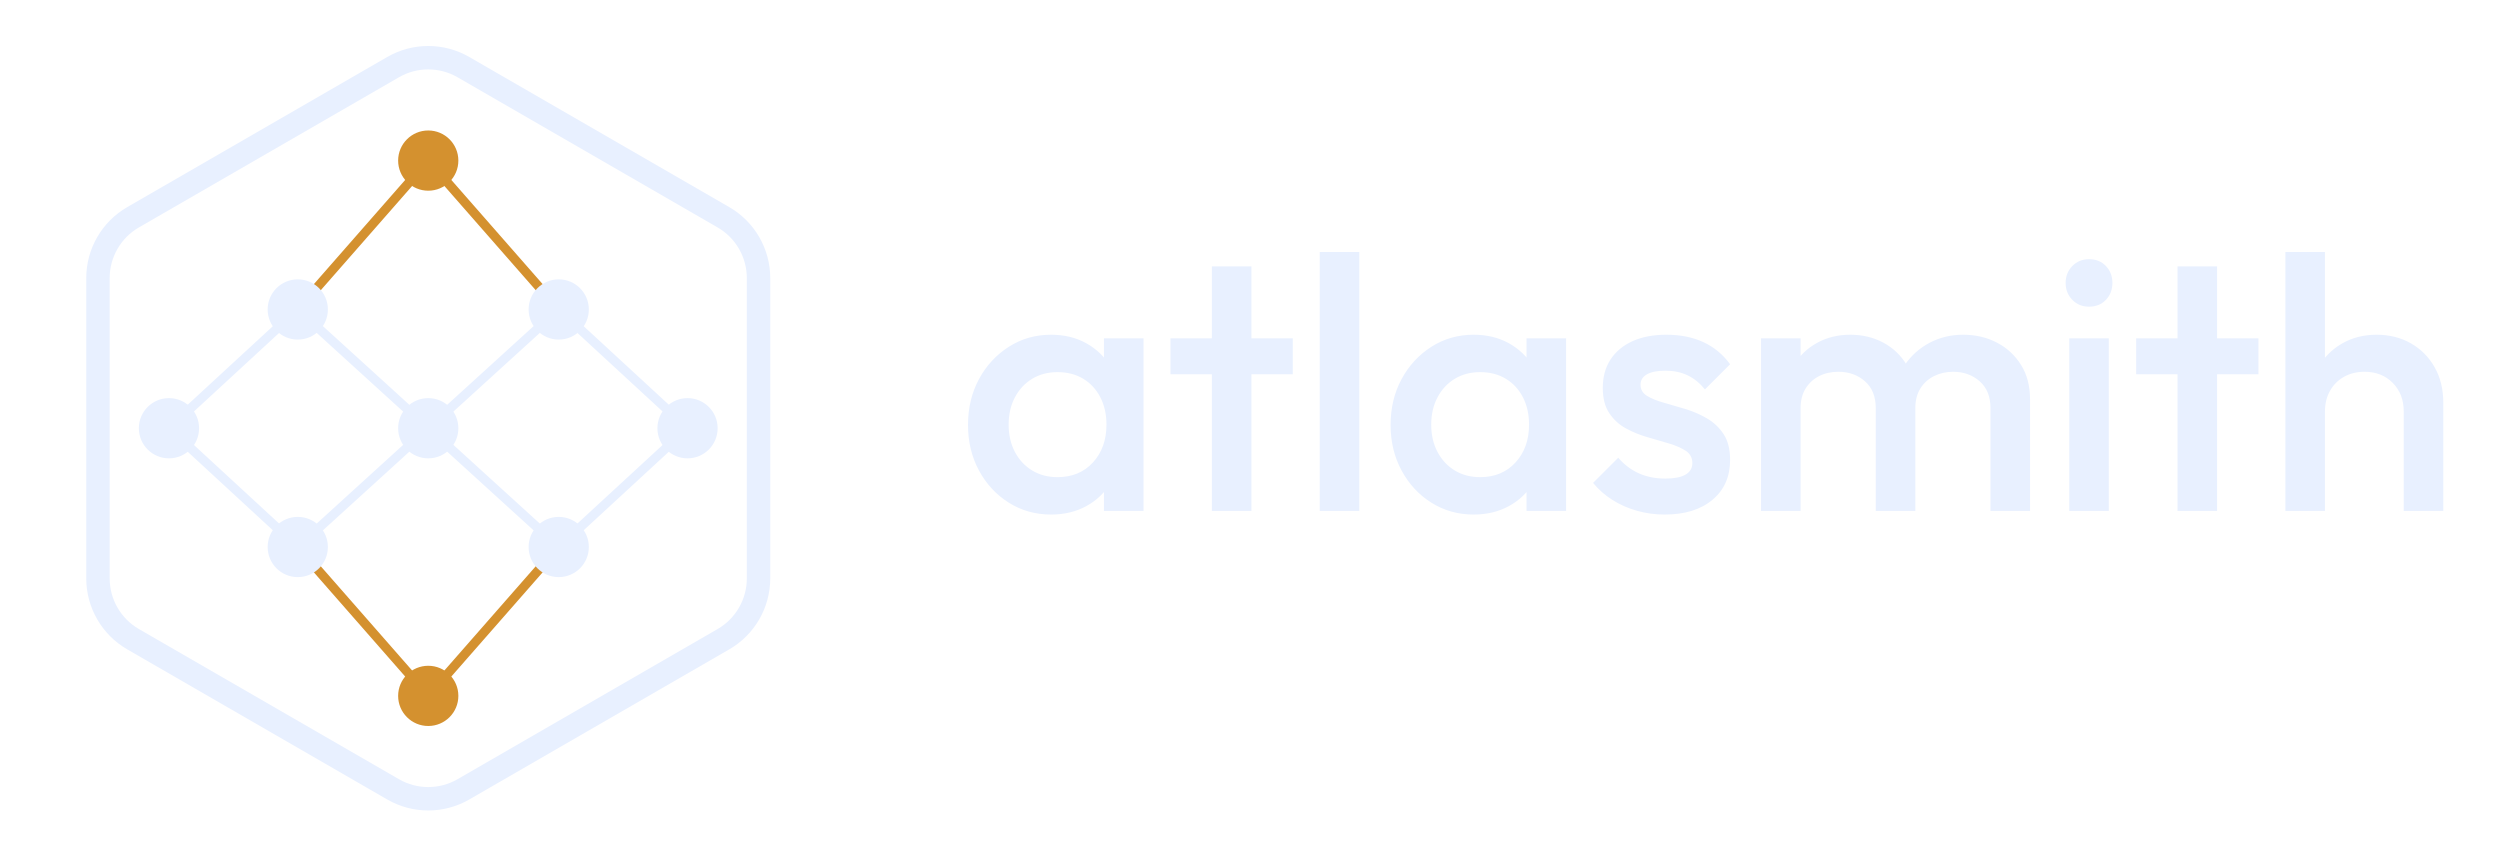
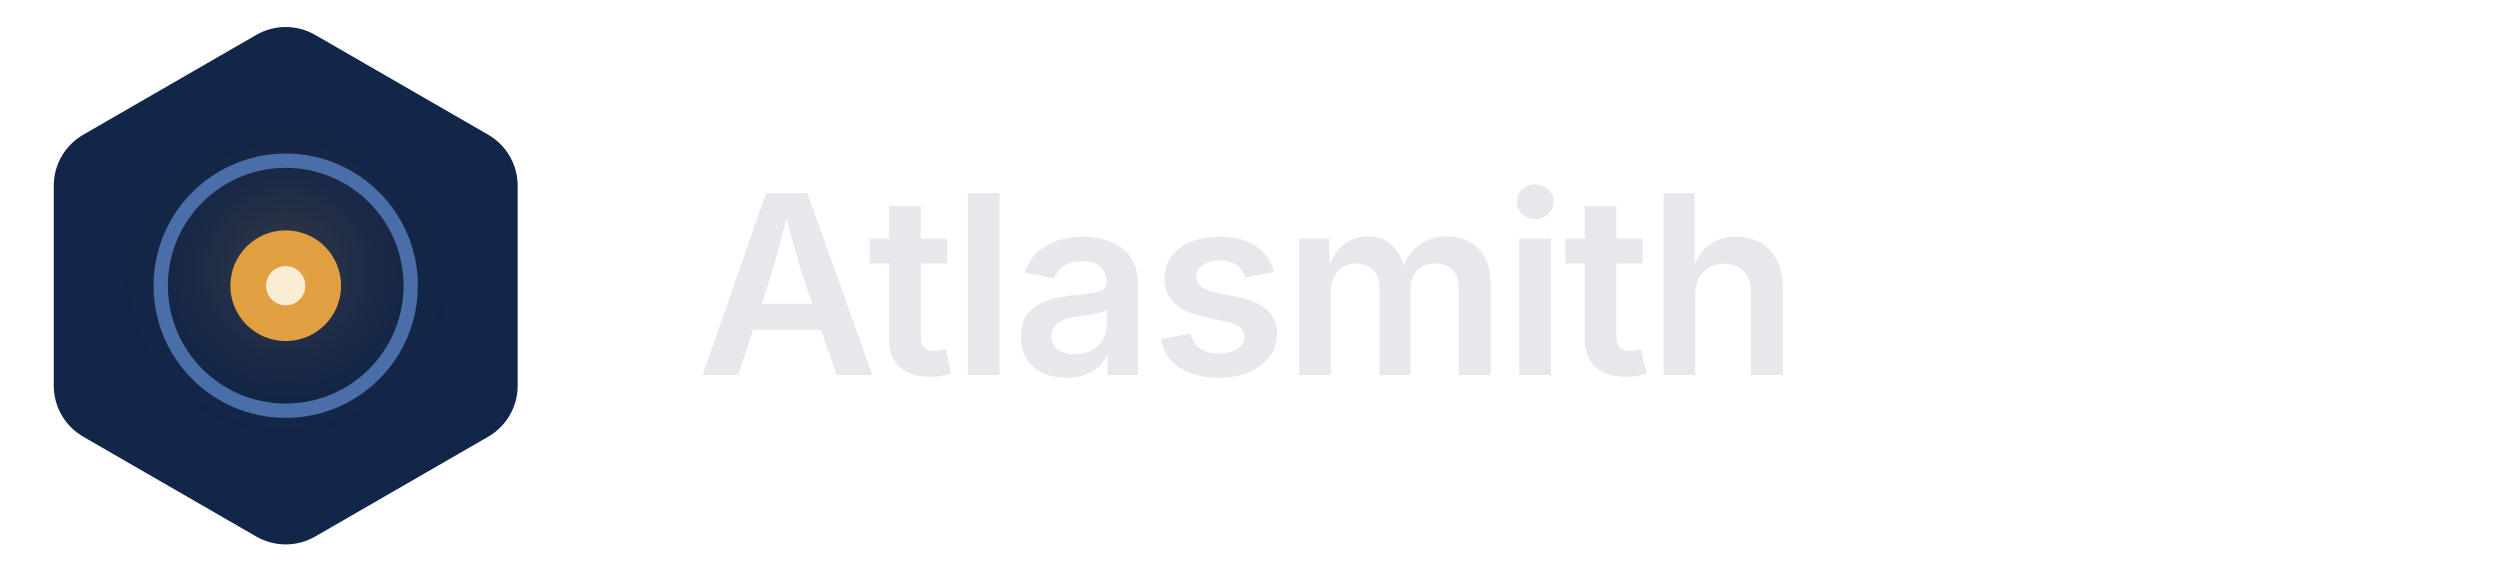
- <svg xmlns="http://www.w3.org/2000/svg" viewBox="0 0 1494.49 512" width="280.22" height="96" role="img" aria-label="Atlasmith">
-   <path d="M235 40.12A42 42 0 0 1 277 40.12L432.45 129.88A42 42 0 0 1 453.45 166.25L453.45 345.75A42 42 0 0 1 432.45 382.12L277 471.88A42 42 0 0 1 235 471.88L79.55 382.12A42 42 0 0 1 58.55 345.75L58.55 166.25A42 42 0 0 1 79.55 129.88Z" fill="none" stroke="#e8f0ff" stroke-width="14" stroke-linejoin="round" />
-   <g stroke-width="5.5" stroke-linecap="round">
-     <line x1="256" y1="256" x2="178" y2="185" stroke="#e8f0ff" />
-     <line x1="256" y1="256" x2="334" y2="185" stroke="#e8f0ff" />
-     <line x1="256" y1="256" x2="178" y2="327" stroke="#e8f0ff" />
-     <line x1="256" y1="256" x2="334" y2="327" stroke="#e8f0ff" />
-     <line x1="178" y1="185" x2="101" y2="256" stroke="#e8f0ff" />
-     <line x1="178" y1="327" x2="101" y2="256" stroke="#e8f0ff" />
-     <line x1="334" y1="185" x2="411" y2="256" stroke="#e8f0ff" />
-     <line x1="334" y1="327" x2="411" y2="256" stroke="#e8f0ff" />
-     <line x1="178" y1="185" x2="256" y2="96" stroke="#d4912f" />
-     <line x1="334" y1="185" x2="256" y2="96" stroke="#d4912f" />
-     <line x1="178" y1="327" x2="256" y2="416" stroke="#d4912f" />
-     <line x1="334" y1="327" x2="256" y2="416" stroke="#d4912f" />
+ <svg xmlns="http://www.w3.org/2000/svg" viewBox="0 0 280 64" width="280" height="64" role="img" aria-label="Atlasmith">
+   <g transform="translate(0,0)">
+     <defs>
+       <radialGradient id="nucGlowdark" cx="50%" cy="45%" r="55%">
+         <stop offset="0%" stop-color="#e0a04033" />
+         <stop offset="100%" stop-color="transparent" />
+       </radialGradient>
+     </defs>
+     <path d="M28.7 3.91A6.6 6.6 0 0 1 35.3 3.91L54.68 15.09A6.6 6.6 0 0 1 57.98 20.81L57.98 43.19A6.6 6.6 0 0 1 54.68 48.91L35.3 60.09A6.6 6.6 0 0 1 28.7 60.09L9.32 48.91A6.6 6.6 0 0 1 6.02 43.19L6.02 20.81A6.6 6.6 0 0 1 9.32 15.09Z" fill="#12264a" />
+     <circle cx="32" cy="32" r="18" fill="url(#nucGlowdark)" />
+     <circle cx="32" cy="32" r="14" fill="none" stroke="#4a6fa8" stroke-width="1.6" />
+     <circle cx="32" cy="32" r="6.2" fill="#e0a040" />
+     <circle cx="32" cy="32" r="2.2" fill="#fff8ec" opacity="0.85" />
  </g>
-   <g fill="#e8f0ff">
-     <circle cx="256" cy="256" r="18" />
-     <circle cx="178" cy="185" r="18" />
-     <circle cx="334" cy="185" r="18" />
-     <circle cx="178" cy="327" r="18" />
-     <circle cx="334" cy="327" r="18" />
-     <circle cx="101" cy="256" r="18" />
-     <circle cx="411" cy="256" r="18" />
-   </g>
-   <g fill="#d4912f">
-     <circle cx="256" cy="96" r="18" />
-     <circle cx="256" cy="416" r="18" />
-   </g>
-   <path transform="translate(572 305.45)" d="M56.33 2.15Q42.35 2.15 31.07 -4.94Q19.78 -12.04 13.22 -24.19Q6.67 -36.34 6.67 -51.38Q6.67 -66.65 13.22 -78.8Q19.78 -90.94 31.07 -98.15Q42.35 -105.35 56.33 -105.35Q68.16 -105.35 77.29 -100.3Q86.43 -95.25 91.8 -86.43Q97.18 -77.61 97.18 -66.44V-36.77Q97.18 -25.59 91.91 -16.77Q86.64 -7.96 77.4 -2.9Q68.16 2.15 56.33 2.15ZM60.2 -20.21Q73.31 -20.21 81.38 -29.02Q89.44 -37.84 89.44 -51.6Q89.44 -60.84 85.78 -67.94Q82.13 -75.03 75.57 -79.01Q69.02 -82.99 60.2 -82.99Q51.6 -82.99 45.04 -79.01Q38.48 -75.03 34.72 -67.94Q30.96 -60.84 30.96 -51.6Q30.96 -42.35 34.72 -35.26Q38.48 -28.16 45.04 -24.19Q51.6 -20.21 60.2 -20.21ZM87.94 0V-27.73L92.02 -52.89L87.94 -77.83V-103.2H111.58V0ZM152.44 0V-146.2H176.09V0ZM127.71 -81.7V-103.2H200.81V-81.7ZM216.94 0V-154.8H240.58V0ZM308.95 2.15Q294.98 2.15 283.69 -4.94Q272.4 -12.04 265.85 -24.19Q259.29 -36.34 259.29 -51.38Q259.29 -66.65 265.85 -78.8Q272.4 -90.94 283.69 -98.15Q294.98 -105.35 308.95 -105.35Q320.78 -105.35 329.92 -100.3Q339.06 -95.25 344.43 -86.43Q349.81 -77.61 349.81 -66.44V-36.77Q349.81 -25.59 344.54 -16.77Q339.27 -7.96 330.02 -2.9Q320.78 2.15 308.95 2.15ZM312.82 -20.21Q325.94 -20.21 334 -29.02Q342.06 -37.84 342.06 -51.6Q342.06 -60.84 338.41 -67.94Q334.75 -75.03 328.2 -79.01Q321.64 -82.99 312.82 -82.99Q304.23 -82.99 297.67 -79.01Q291.11 -75.03 287.35 -67.94Q283.58 -60.84 283.58 -51.6Q283.58 -42.35 287.35 -35.26Q291.11 -28.16 297.67 -24.19Q304.23 -20.21 312.82 -20.21ZM340.56 0V-27.73L344.64 -52.89L340.56 -77.83V-103.2H364.21V0ZM423.12 2.15Q414.52 2.15 406.56 -0.11Q398.61 -2.36 391.94 -6.56Q385.28 -10.75 380.33 -16.77L395.38 -31.82Q400.76 -25.59 407.75 -22.47Q414.74 -19.35 423.55 -19.35Q431.5 -19.35 435.59 -21.71Q439.68 -24.08 439.68 -28.59Q439.68 -33.33 435.81 -35.91Q431.94 -38.48 425.81 -40.31Q419.68 -42.14 412.91 -44.08Q406.13 -46.01 400.01 -49.34Q393.88 -52.67 390.01 -58.48Q386.14 -64.28 386.14 -73.53Q386.14 -83.42 390.76 -90.52Q395.38 -97.61 403.88 -101.48Q412.37 -105.35 424.19 -105.35Q436.67 -105.35 446.23 -100.94Q455.8 -96.53 462.25 -87.72L447.2 -72.67Q442.69 -78.26 436.88 -81.06Q431.07 -83.85 423.55 -83.85Q416.45 -83.85 412.58 -81.7Q408.71 -79.55 408.71 -75.47Q408.71 -71.16 412.58 -68.8Q416.45 -66.44 422.58 -64.72Q428.71 -62.99 435.48 -60.95Q442.25 -58.91 448.38 -55.36Q454.51 -51.81 458.38 -45.9Q462.25 -39.99 462.25 -30.53Q462.25 -15.48 451.72 -6.67Q441.18 2.15 423.12 2.15ZM480.74 0V-103.2H504.39V0ZM549.33 0V-61.49Q549.33 -71.81 542.88 -77.51Q536.42 -83.2 526.97 -83.2Q520.51 -83.2 515.46 -80.62Q510.41 -78.05 507.4 -73.21Q504.39 -68.37 504.39 -61.49L495.14 -66.65Q495.14 -78.47 500.3 -87.07Q505.46 -95.67 514.28 -100.51Q523.1 -105.35 534.06 -105.35Q545.02 -105.35 553.84 -100.62Q562.65 -95.89 567.82 -87.29Q572.98 -78.69 572.98 -66.65V0ZM617.91 0V-61.49Q617.91 -71.81 611.46 -77.51Q605.01 -83.2 595.55 -83.2Q589.32 -83.2 584.15 -80.62Q579 -78.05 575.99 -73.21Q572.98 -68.37 572.98 -61.49L559.64 -66.65Q560.72 -78.47 566.53 -87.07Q572.33 -95.67 581.47 -100.51Q590.61 -105.35 601.57 -105.35Q612.75 -105.35 621.78 -100.62Q630.81 -95.89 636.18 -87.29Q641.56 -78.69 641.56 -66.65V0ZM665 0V-103.2H688.64V0ZM676.82 -122.12Q670.8 -122.12 666.82 -126.2Q662.84 -130.29 662.84 -136.31Q662.84 -142.33 666.82 -146.41Q670.8 -150.5 676.82 -150.5Q683.05 -150.5 686.92 -146.41Q690.79 -142.33 690.79 -136.31Q690.79 -130.29 686.92 -126.2Q683.05 -122.12 676.82 -122.12ZM729.71 0V-146.2H753.36V0ZM704.99 -81.7V-103.2H778.09V-81.7ZM864.95 0V-59.55Q864.95 -69.88 858.39 -76.54Q851.83 -83.2 841.56 -83.2Q834.58 -83.2 829.23 -80.19Q823.88 -77.19 820.87 -71.81Q817.86 -66.44 817.86 -59.55L808.62 -64.72Q808.62 -76.54 813.78 -85.68Q818.94 -94.81 828.05 -100.08Q837.17 -105.35 848.69 -105.35Q860.22 -105.35 869.25 -100.19Q878.27 -95.03 883.43 -85.89Q888.6 -76.75 888.6 -64.72V0ZM794.21 0V-154.8H817.86V0Z" fill="#e8f0ff" />
+   <text x="78" y="42" font-family="Inter, system-ui, -apple-system, 'Segoe UI', sans-serif" font-size="28" font-weight="600" letter-spacing="-0.02em" fill="#e6e8eb">Atlasmith</text>
</svg>
